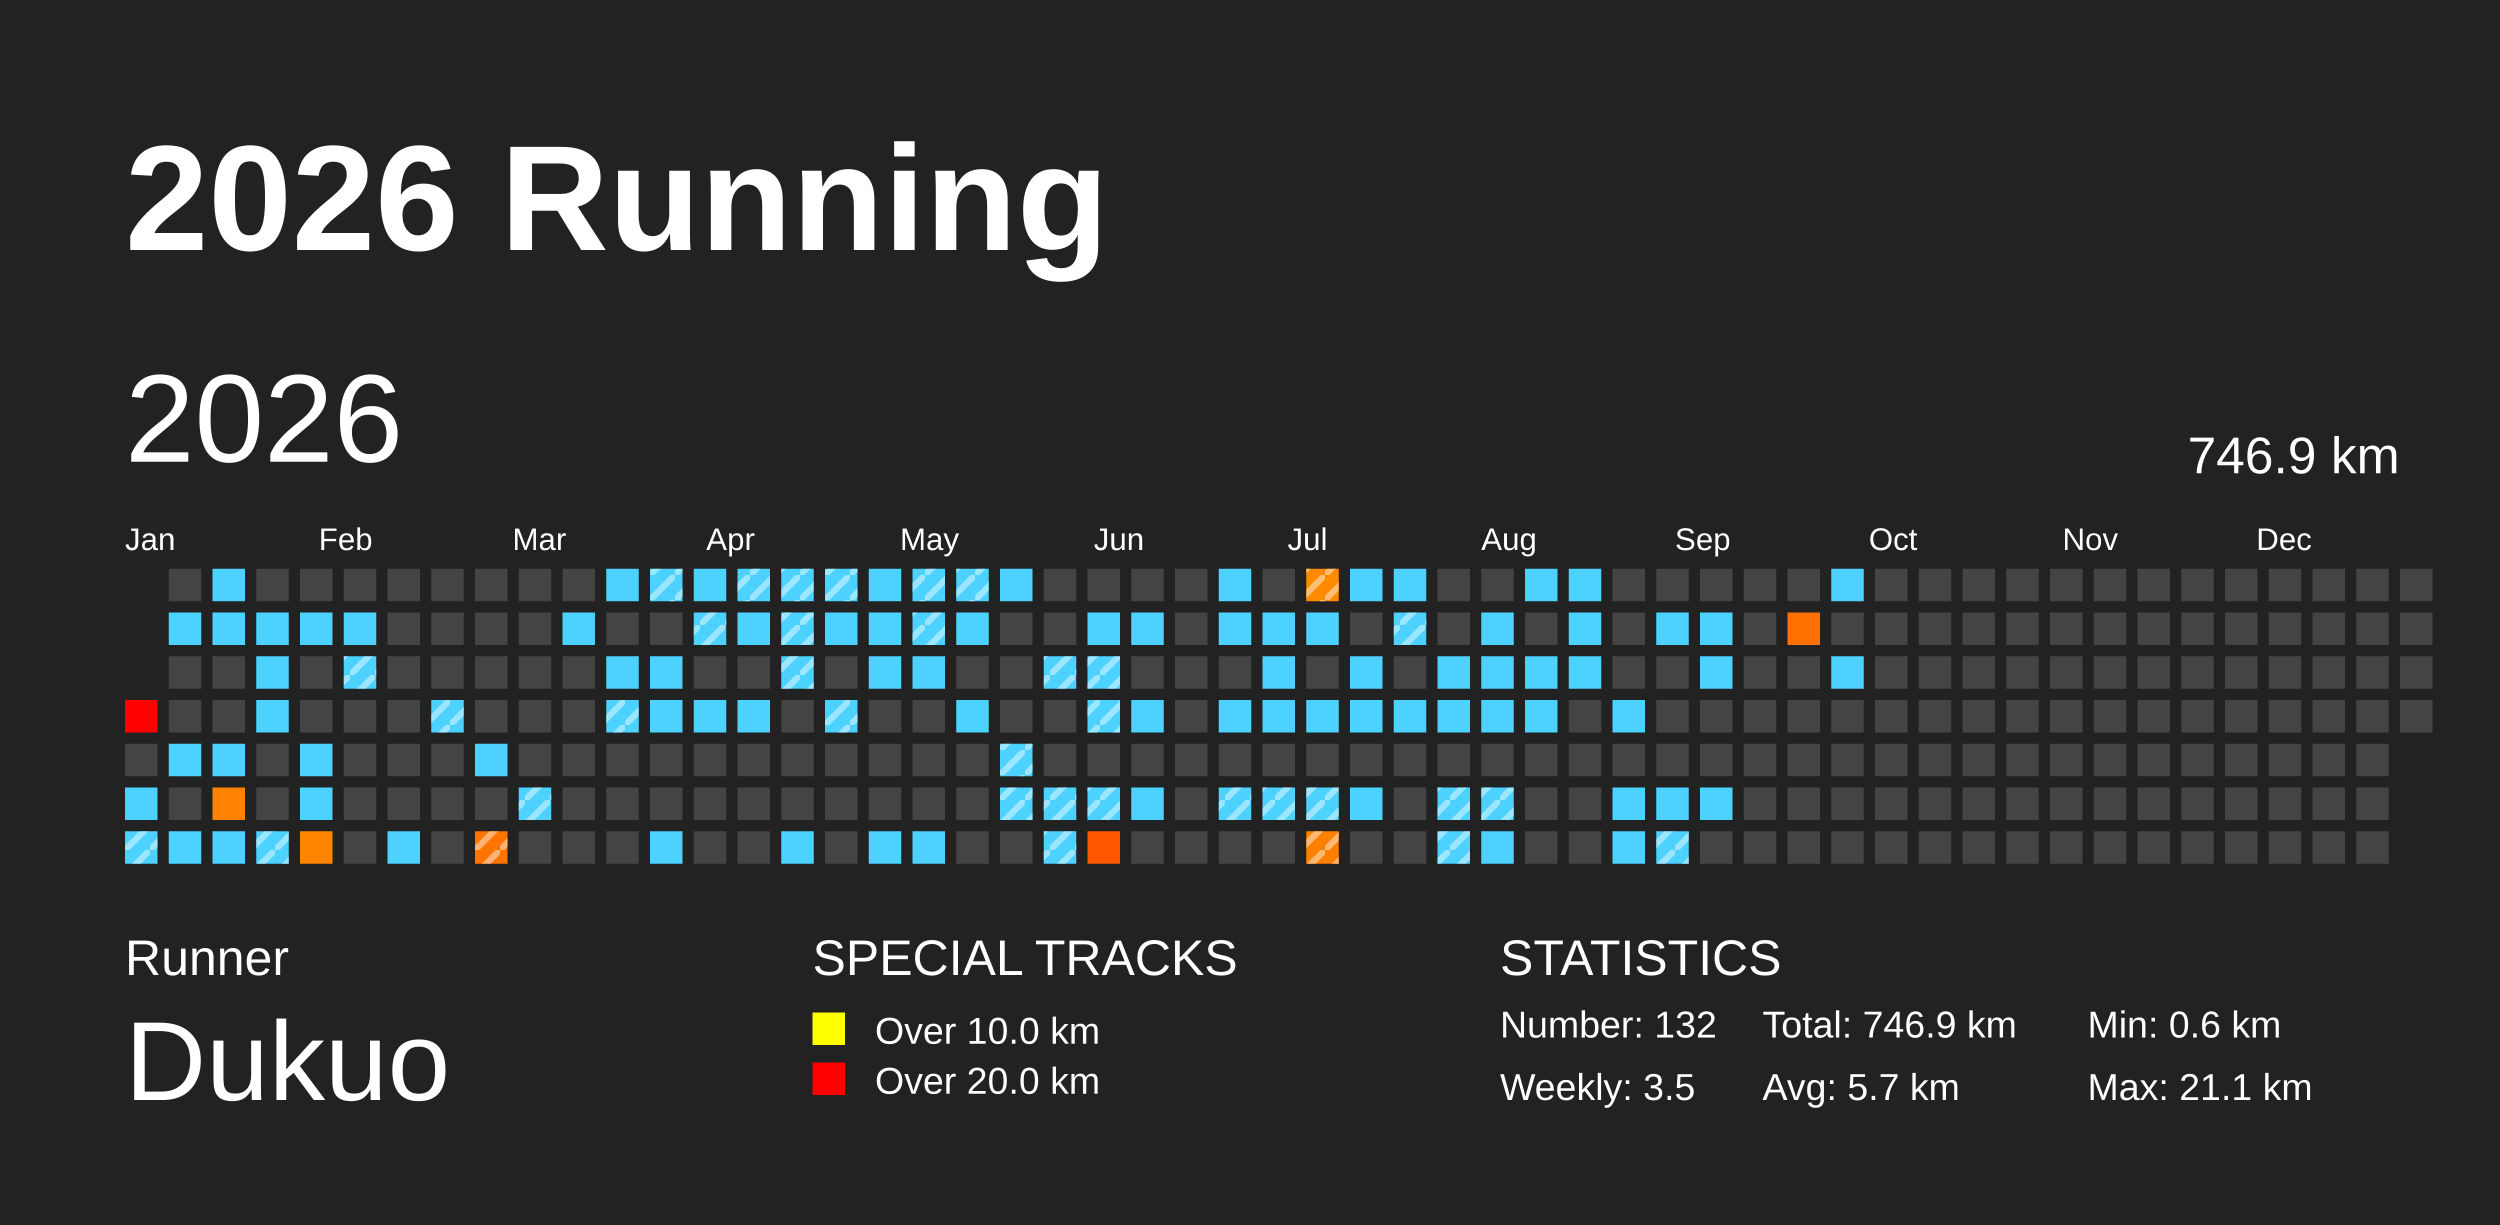
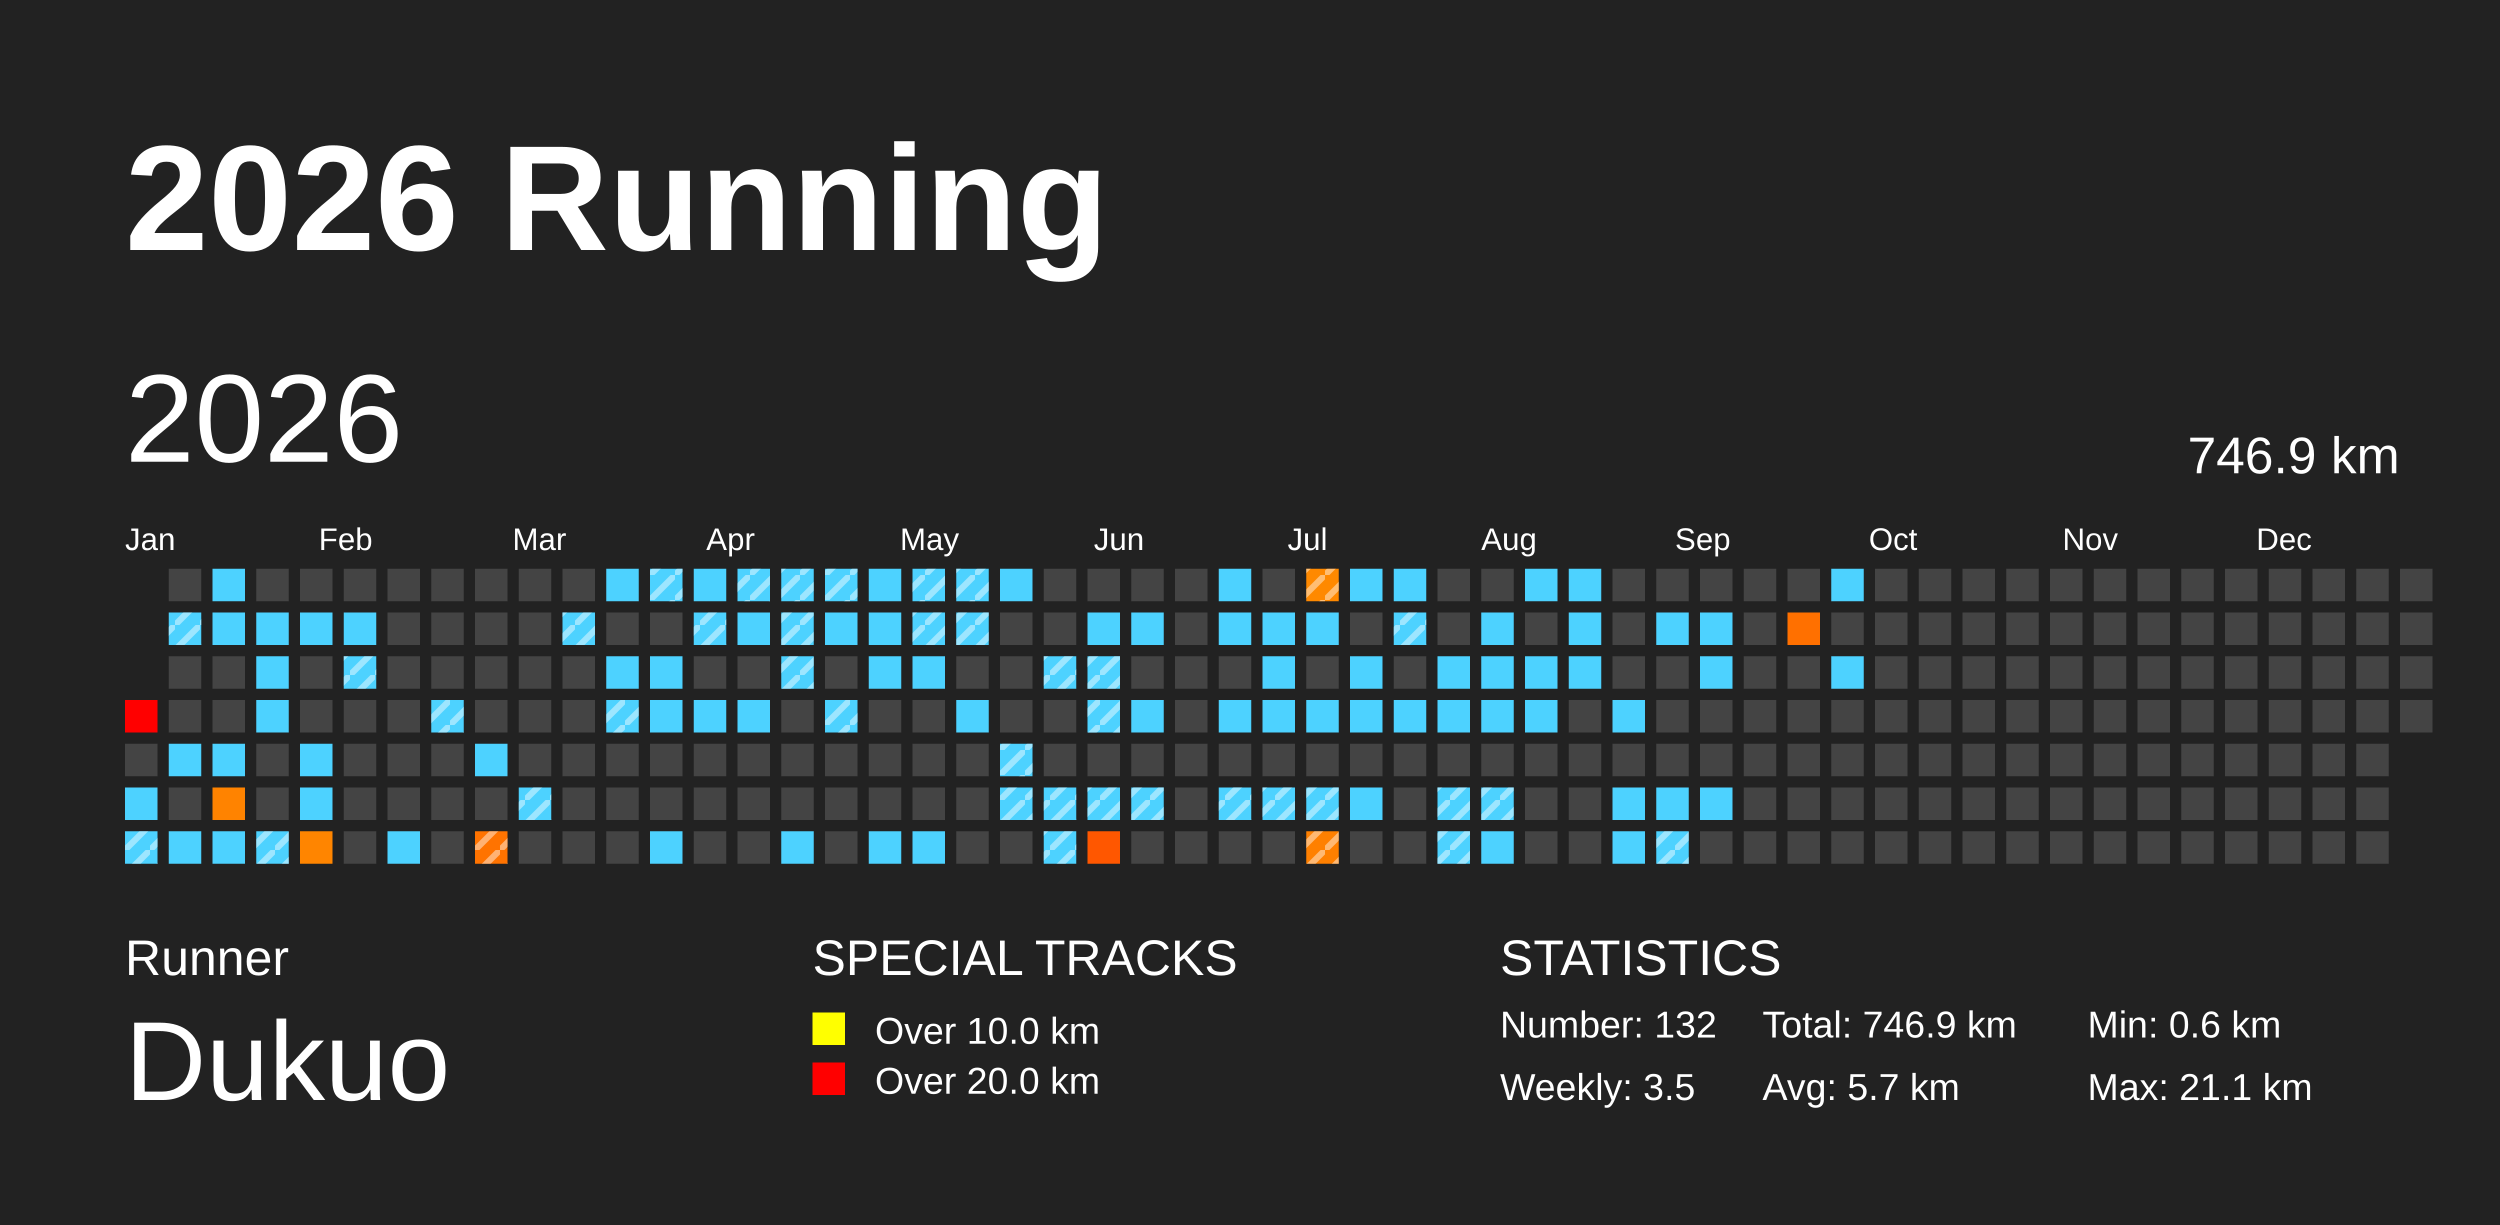
<svg xmlns="http://www.w3.org/2000/svg" baseProfile="full" height="98mm" version="1.1" viewBox="0,0,200,98" width="200mm">
  <defs>
    <pattern height="2" id="indoor-stripe" patternUnits="userSpaceOnUse" width="2">
      <line stroke="white" stroke-opacity="0.45" stroke-width="0.5" x1="0" x2="2" y1="2" y2="0" />
    </pattern>
  </defs>
  <rect fill="#222222" height="98" width="200" x="0" y="0" />
  <text fill="#FFFFFF" style="font-size:12px; font-family:Arial; font-weight:bold;" x="10" y="20">2026 Running</text>
  <text fill="#FFFFFF" style="font-size:4px; font-family:Arial" x="10" y="78">Runner</text>
  <text fill="#FFFFFF" style="font-size:9px; font-family:Arial" x="10" y="88">Dukuo</text>
  <text fill="#FFFFFF" style="font-size:4px; font-family:Arial" x="65" y="78">SPECIAL TRACKS</text>
  <rect fill="yellow" height="2.6" width="2.6" x="65" y="81" />
  <text fill="#FFFFFF" style="font-size:3px; font-family:Arial" x="70" y="83.5">Over 10.0 km</text>
  <rect fill="red" height="2.6" width="2.6" x="65" y="85" />
  <text fill="#FFFFFF" style="font-size:3px; font-family:Arial" x="70" y="87.5">Over 20.0 km</text>
  <text fill="#FFFFFF" style="font-size:4px; font-family:Arial" x="120" y="78">STATISTICS</text>
  <text fill="#FFFFFF" style="font-size:3px; font-family:Arial" x="120" y="83">Number: 132</text>
  <text fill="#FFFFFF" style="font-size:3px; font-family:Arial" x="120" y="88">Weekly: 3.5</text>
  <text fill="#FFFFFF" style="font-size:3px; font-family:Arial" x="141" y="83">Total: 746.9 km</text>
  <text fill="#FFFFFF" style="font-size:3px; font-family:Arial" x="141" y="88">Avg: 5.7 km</text>
  <text fill="#FFFFFF" style="font-size:3px; font-family:Arial" x="167" y="83">Min: 0.6 km</text>
  <text fill="#FFFFFF" style="font-size:3px; font-family:Arial" x="167" y="88">Max: 21.1 km</text>
  <text dominant-baseline="hanging" fill="#FFFFFF" style="font-size:10.0px; font-family:Arial;" x="10" y="30">2026</text>
  <text dominant-baseline="hanging" fill="#FFFFFF" style="font-size:4.125px; font-family:Arial;" x="175" y="35">746.9 km</text>
  <text fill="#FFFFFF" style="font-size:2.5px; font-family:Arial" x="10.0" y="44">Jan</text>
  <text fill="#FFFFFF" style="font-size:2.5px; font-family:Arial" x="25.5" y="44">Feb</text>
  <text fill="#FFFFFF" style="font-size:2.5px; font-family:Arial" x="41.0" y="44">Mar</text>
  <text fill="#FFFFFF" style="font-size:2.5px; font-family:Arial" x="56.5" y="44">Apr</text>
  <text fill="#FFFFFF" style="font-size:2.5px; font-family:Arial" x="72.0" y="44">May</text>
  <text fill="#FFFFFF" style="font-size:2.5px; font-family:Arial" x="87.5" y="44">Jun</text>
  <text fill="#FFFFFF" style="font-size:2.5px; font-family:Arial" x="103.0" y="44">Jul</text>
  <text fill="#FFFFFF" style="font-size:2.5px; font-family:Arial" x="118.5" y="44">Aug</text>
  <text fill="#FFFFFF" style="font-size:2.5px; font-family:Arial" x="134.0" y="44">Sep</text>
  <text fill="#FFFFFF" style="font-size:2.5px; font-family:Arial" x="149.5" y="44">Oct</text>
  <text fill="#FFFFFF" style="font-size:2.5px; font-family:Arial" x="165.0" y="44">Nov</text>
  <text fill="#FFFFFF" style="font-size:2.5px; font-family:Arial" x="180.5" y="44">Dec</text>
  <rect fill="red" height="2.6" width="2.6" x="10.0" y="56.0" />
  <rect fill="#444444" height="2.6" width="2.6" x="10.0" y="59.5" />
  <rect fill="#4dd2ff" height="2.6" width="2.6" x="10.0" y="63.0" />
  <rect fill="#4dd2ff" height="2.6" width="2.6" x="10.0" y="66.5" />
  <rect fill="url(#indoor-stripe)" height="2.6" style="pointer-events: none;" width="2.6" x="10.0" y="66.5" />
  <rect fill="#444444" height="2.6" width="2.6" x="13.5" y="45.5" />
  <rect fill="#4dd2ff" height="2.6" width="2.6" x="13.5" y="49.0" />
+   <rect fill="url(#indoor-stripe)" height="2.6" style="pointer-events: none;" width="2.6" x="13.5" y="49.0" />
  <rect fill="#444444" height="2.6" width="2.6" x="13.5" y="52.5" />
  <rect fill="#444444" height="2.6" width="2.6" x="13.5" y="56.0" />
  <rect fill="#4dd2ff" height="2.6" width="2.6" x="13.5" y="59.5" />
  <rect fill="#444444" height="2.6" width="2.6" x="13.5" y="63.0" />
  <rect fill="#4dd2ff" height="2.6" width="2.6" x="13.5" y="66.5" />
  <rect fill="#4dd2ff" height="2.6" width="2.6" x="17.0" y="45.5" />
  <rect fill="#4dd2ff" height="2.6" width="2.6" x="17.0" y="49.0" />
  <rect fill="#444444" height="2.6" width="2.6" x="17.0" y="52.5" />
  <rect fill="#444444" height="2.6" width="2.6" x="17.0" y="56.0" />
  <rect fill="#4dd2ff" height="2.6" width="2.6" x="17.0" y="59.5" />
  <rect fill="#ff8300" height="2.6" width="2.6" x="17.0" y="63.0" />
  <rect fill="#4dd2ff" height="2.6" width="2.6" x="17.0" y="66.5" />
  <rect fill="#444444" height="2.6" width="2.6" x="20.5" y="45.5" />
  <rect fill="#4dd2ff" height="2.6" width="2.6" x="20.5" y="49.0" />
  <rect fill="#4dd2ff" height="2.6" width="2.6" x="20.5" y="52.5" />
  <rect fill="#4dd2ff" height="2.6" width="2.6" x="20.5" y="56.0" />
  <rect fill="#444444" height="2.6" width="2.6" x="20.5" y="59.5" />
  <rect fill="#444444" height="2.6" width="2.6" x="20.5" y="63.0" />
  <rect fill="#4dd2ff" height="2.6" width="2.6" x="20.5" y="66.5" />
  <rect fill="url(#indoor-stripe)" height="2.6" style="pointer-events: none;" width="2.6" x="20.5" y="66.5" />
  <rect fill="#444444" height="2.6" width="2.6" x="24.0" y="45.5" />
  <rect fill="#4dd2ff" height="2.6" width="2.6" x="24.0" y="49.0" />
  <rect fill="#444444" height="2.6" width="2.6" x="24.0" y="52.5" />
  <rect fill="#444444" height="2.6" width="2.6" x="24.0" y="56.0" />
  <rect fill="#4dd2ff" height="2.6" width="2.6" x="24.0" y="59.5" />
  <rect fill="#4dd2ff" height="2.6" width="2.6" x="24.0" y="63.0" />
  <rect fill="#ff8500" height="2.6" width="2.6" x="24.0" y="66.5" />
  <rect fill="#444444" height="2.6" width="2.6" x="27.5" y="45.5" />
  <rect fill="#4dd2ff" height="2.6" width="2.6" x="27.5" y="49.0" />
  <rect fill="#4dd2ff" height="2.6" width="2.6" x="27.5" y="52.5" />
  <rect fill="url(#indoor-stripe)" height="2.6" style="pointer-events: none;" width="2.6" x="27.5" y="52.5" />
  <rect fill="#444444" height="2.6" width="2.6" x="27.5" y="56.0" />
  <rect fill="#444444" height="2.6" width="2.6" x="27.5" y="59.5" />
  <rect fill="#444444" height="2.6" width="2.6" x="27.5" y="63.0" />
  <rect fill="#444444" height="2.6" width="2.6" x="27.5" y="66.5" />
  <rect fill="#444444" height="2.6" width="2.6" x="31.0" y="45.5" />
  <rect fill="#444444" height="2.6" width="2.6" x="31.0" y="49.0" />
  <rect fill="#444444" height="2.6" width="2.6" x="31.0" y="52.5" />
  <rect fill="#444444" height="2.6" width="2.6" x="31.0" y="56.0" />
  <rect fill="#444444" height="2.6" width="2.6" x="31.0" y="59.5" />
  <rect fill="#444444" height="2.6" width="2.6" x="31.0" y="63.0" />
  <rect fill="#4dd2ff" height="2.6" width="2.6" x="31.0" y="66.5" />
  <rect fill="#444444" height="2.6" width="2.6" x="34.5" y="45.5" />
  <rect fill="#444444" height="2.6" width="2.6" x="34.5" y="49.0" />
  <rect fill="#444444" height="2.6" width="2.6" x="34.5" y="52.5" />
  <rect fill="#4dd2ff" height="2.6" width="2.6" x="34.5" y="56.0" />
  <rect fill="url(#indoor-stripe)" height="2.6" style="pointer-events: none;" width="2.6" x="34.5" y="56.0" />
  <rect fill="#444444" height="2.6" width="2.6" x="34.5" y="59.5" />
  <rect fill="#444444" height="2.6" width="2.6" x="34.5" y="63.0" />
  <rect fill="#444444" height="2.6" width="2.6" x="34.5" y="66.5" />
  <rect fill="#444444" height="2.6" width="2.6" x="38.0" y="45.5" />
  <rect fill="#444444" height="2.6" width="2.6" x="38.0" y="49.0" />
  <rect fill="#444444" height="2.6" width="2.6" x="38.0" y="52.5" />
  <rect fill="#444444" height="2.6" width="2.6" x="38.0" y="56.0" />
  <rect fill="#4dd2ff" height="2.6" width="2.6" x="38.0" y="59.5" />
  <rect fill="#444444" height="2.6" width="2.6" x="38.0" y="63.0" />
  <rect fill="#ff7300" height="2.6" width="2.6" x="38.0" y="66.5" />
  <rect fill="url(#indoor-stripe)" height="2.6" style="pointer-events: none;" width="2.6" x="38.0" y="66.5" />
  <rect fill="#444444" height="2.6" width="2.6" x="41.5" y="45.5" />
  <rect fill="#444444" height="2.6" width="2.6" x="41.5" y="49.0" />
  <rect fill="#444444" height="2.6" width="2.6" x="41.5" y="52.5" />
  <rect fill="#444444" height="2.6" width="2.6" x="41.5" y="56.0" />
  <rect fill="#444444" height="2.6" width="2.6" x="41.5" y="59.5" />
  <rect fill="#4dd2ff" height="2.6" width="2.6" x="41.5" y="63.0" />
  <rect fill="url(#indoor-stripe)" height="2.6" style="pointer-events: none;" width="2.6" x="41.5" y="63.0" />
  <rect fill="#444444" height="2.6" width="2.6" x="41.5" y="66.5" />
  <rect fill="#444444" height="2.6" width="2.6" x="45.0" y="45.5" />
  <rect fill="#4dd2ff" height="2.6" width="2.6" x="45.0" y="49.0" />
+   <rect fill="url(#indoor-stripe)" height="2.6" style="pointer-events: none;" width="2.6" x="45.0" y="49.0" />
  <rect fill="#444444" height="2.6" width="2.6" x="45.0" y="52.5" />
  <rect fill="#444444" height="2.6" width="2.6" x="45.0" y="56.0" />
  <rect fill="#444444" height="2.6" width="2.6" x="45.0" y="59.5" />
  <rect fill="#444444" height="2.6" width="2.6" x="45.0" y="63.0" />
  <rect fill="#444444" height="2.6" width="2.6" x="45.0" y="66.5" />
  <rect fill="#4dd2ff" height="2.6" width="2.6" x="48.5" y="45.5" />
  <rect fill="#444444" height="2.6" width="2.6" x="48.5" y="49.0" />
  <rect fill="#4dd2ff" height="2.6" width="2.6" x="48.5" y="52.5" />
  <rect fill="#4dd2ff" height="2.6" width="2.6" x="48.5" y="56.0" />
  <rect fill="url(#indoor-stripe)" height="2.6" style="pointer-events: none;" width="2.6" x="48.5" y="56.0" />
  <rect fill="#444444" height="2.6" width="2.6" x="48.5" y="59.5" />
  <rect fill="#444444" height="2.6" width="2.6" x="48.5" y="63.0" />
  <rect fill="#444444" height="2.6" width="2.6" x="48.5" y="66.5" />
  <rect fill="#4dd2ff" height="2.6" width="2.6" x="52.0" y="45.5" />
  <rect fill="url(#indoor-stripe)" height="2.6" style="pointer-events: none;" width="2.6" x="52.0" y="45.5" />
  <rect fill="#444444" height="2.6" width="2.6" x="52.0" y="49.0" />
  <rect fill="#4dd2ff" height="2.6" width="2.6" x="52.0" y="52.5" />
  <rect fill="#4dd2ff" height="2.6" width="2.6" x="52.0" y="56.0" />
  <rect fill="#444444" height="2.6" width="2.6" x="52.0" y="59.5" />
  <rect fill="#444444" height="2.6" width="2.6" x="52.0" y="63.0" />
  <rect fill="#4dd2ff" height="2.6" width="2.6" x="52.0" y="66.5" />
  <rect fill="#4dd2ff" height="2.6" width="2.6" x="55.5" y="45.5" />
  <rect fill="#4dd2ff" height="2.6" width="2.6" x="55.5" y="49.0" />
  <rect fill="url(#indoor-stripe)" height="2.6" style="pointer-events: none;" width="2.6" x="55.5" y="49.0" />
  <rect fill="#444444" height="2.6" width="2.6" x="55.5" y="52.5" />
  <rect fill="#4dd2ff" height="2.6" width="2.6" x="55.5" y="56.0" />
  <rect fill="#444444" height="2.6" width="2.6" x="55.5" y="59.5" />
  <rect fill="#444444" height="2.6" width="2.6" x="55.5" y="63.0" />
  <rect fill="#444444" height="2.6" width="2.6" x="55.5" y="66.5" />
  <rect fill="#4dd2ff" height="2.6" width="2.6" x="59.0" y="45.5" />
  <rect fill="url(#indoor-stripe)" height="2.6" style="pointer-events: none;" width="2.6" x="59.0" y="45.5" />
  <rect fill="#4dd2ff" height="2.6" width="2.6" x="59.0" y="49.0" />
  <rect fill="#444444" height="2.6" width="2.6" x="59.0" y="52.5" />
  <rect fill="#4dd2ff" height="2.6" width="2.6" x="59.0" y="56.0" />
  <rect fill="#444444" height="2.6" width="2.6" x="59.0" y="59.5" />
  <rect fill="#444444" height="2.6" width="2.6" x="59.0" y="63.0" />
  <rect fill="#444444" height="2.6" width="2.6" x="59.0" y="66.5" />
  <rect fill="#4dd2ff" height="2.6" width="2.6" x="62.5" y="45.5" />
  <rect fill="url(#indoor-stripe)" height="2.6" style="pointer-events: none;" width="2.6" x="62.5" y="45.5" />
  <rect fill="#4dd2ff" height="2.6" width="2.6" x="62.5" y="49.0" />
  <rect fill="url(#indoor-stripe)" height="2.6" style="pointer-events: none;" width="2.6" x="62.5" y="49.0" />
  <rect fill="#4dd2ff" height="2.6" width="2.6" x="62.5" y="52.5" />
  <rect fill="url(#indoor-stripe)" height="2.6" style="pointer-events: none;" width="2.6" x="62.5" y="52.5" />
  <rect fill="#444444" height="2.6" width="2.6" x="62.5" y="56.0" />
  <rect fill="#444444" height="2.6" width="2.6" x="62.5" y="59.5" />
  <rect fill="#444444" height="2.6" width="2.6" x="62.5" y="63.0" />
  <rect fill="#4dd2ff" height="2.6" width="2.6" x="62.5" y="66.5" />
  <rect fill="#4dd2ff" height="2.6" width="2.6" x="66.0" y="45.5" />
  <rect fill="url(#indoor-stripe)" height="2.6" style="pointer-events: none;" width="2.6" x="66.0" y="45.5" />
  <rect fill="#4dd2ff" height="2.6" width="2.6" x="66.0" y="49.0" />
  <rect fill="#444444" height="2.6" width="2.6" x="66.0" y="52.5" />
  <rect fill="#4dd2ff" height="2.6" width="2.6" x="66.0" y="56.0" />
  <rect fill="url(#indoor-stripe)" height="2.6" style="pointer-events: none;" width="2.6" x="66.0" y="56.0" />
  <rect fill="#444444" height="2.6" width="2.6" x="66.0" y="59.5" />
  <rect fill="#444444" height="2.6" width="2.6" x="66.0" y="63.0" />
  <rect fill="#444444" height="2.6" width="2.6" x="66.0" y="66.5" />
  <rect fill="#4dd2ff" height="2.6" width="2.6" x="69.5" y="45.5" />
  <rect fill="#4dd2ff" height="2.6" width="2.6" x="69.5" y="49.0" />
  <rect fill="#4dd2ff" height="2.6" width="2.6" x="69.5" y="52.5" />
  <rect fill="#444444" height="2.6" width="2.6" x="69.5" y="56.0" />
  <rect fill="#444444" height="2.6" width="2.6" x="69.5" y="59.5" />
  <rect fill="#444444" height="2.6" width="2.6" x="69.5" y="63.0" />
  <rect fill="#4dd2ff" height="2.6" width="2.6" x="69.5" y="66.5" />
  <rect fill="#4dd2ff" height="2.6" width="2.6" x="73.0" y="45.5" />
  <rect fill="url(#indoor-stripe)" height="2.6" style="pointer-events: none;" width="2.6" x="73.0" y="45.5" />
  <rect fill="#4dd2ff" height="2.6" width="2.6" x="73.0" y="49.0" />
  <rect fill="url(#indoor-stripe)" height="2.6" style="pointer-events: none;" width="2.6" x="73.0" y="49.0" />
  <rect fill="#4dd2ff" height="2.6" width="2.6" x="73.0" y="52.5" />
  <rect fill="#444444" height="2.6" width="2.6" x="73.0" y="56.0" />
  <rect fill="#444444" height="2.6" width="2.6" x="73.0" y="59.5" />
  <rect fill="#444444" height="2.6" width="2.6" x="73.0" y="63.0" />
  <rect fill="#4dd2ff" height="2.6" width="2.6" x="73.0" y="66.5" />
  <rect fill="#4dd2ff" height="2.6" width="2.6" x="76.5" y="45.5" />
  <rect fill="url(#indoor-stripe)" height="2.6" style="pointer-events: none;" width="2.6" x="76.5" y="45.5" />
  <rect fill="#4dd2ff" height="2.6" width="2.6" x="76.5" y="49.0" />
+   <rect fill="url(#indoor-stripe)" height="2.6" style="pointer-events: none;" width="2.6" x="76.5" y="49.0" />
  <rect fill="#444444" height="2.6" width="2.6" x="76.5" y="52.5" />
  <rect fill="#4dd2ff" height="2.6" width="2.6" x="76.5" y="56.0" />
  <rect fill="#444444" height="2.6" width="2.6" x="76.5" y="59.5" />
  <rect fill="#444444" height="2.6" width="2.6" x="76.5" y="63.0" />
  <rect fill="#444444" height="2.6" width="2.6" x="76.5" y="66.5" />
  <rect fill="#4dd2ff" height="2.6" width="2.6" x="80.0" y="45.5" />
  <rect fill="#444444" height="2.6" width="2.6" x="80.0" y="49.0" />
  <rect fill="#444444" height="2.6" width="2.6" x="80.0" y="52.5" />
  <rect fill="#444444" height="2.6" width="2.6" x="80.0" y="56.0" />
  <rect fill="#4dd2ff" height="2.6" width="2.6" x="80.0" y="59.5" />
  <rect fill="url(#indoor-stripe)" height="2.6" style="pointer-events: none;" width="2.6" x="80.0" y="59.5" />
  <rect fill="#4dd2ff" height="2.6" width="2.6" x="80.0" y="63.0" />
  <rect fill="url(#indoor-stripe)" height="2.6" style="pointer-events: none;" width="2.6" x="80.0" y="63.0" />
  <rect fill="#444444" height="2.6" width="2.6" x="80.0" y="66.5" />
  <rect fill="#444444" height="2.6" width="2.6" x="83.5" y="45.5" />
  <rect fill="#444444" height="2.6" width="2.6" x="83.5" y="49.0" />
  <rect fill="#4dd2ff" height="2.6" width="2.6" x="83.5" y="52.5" />
  <rect fill="url(#indoor-stripe)" height="2.6" style="pointer-events: none;" width="2.6" x="83.5" y="52.5" />
  <rect fill="#444444" height="2.6" width="2.6" x="83.5" y="56.0" />
  <rect fill="#444444" height="2.6" width="2.6" x="83.5" y="59.5" />
  <rect fill="#4dd2ff" height="2.6" width="2.6" x="83.5" y="63.0" />
  <rect fill="url(#indoor-stripe)" height="2.6" style="pointer-events: none;" width="2.6" x="83.5" y="63.0" />
  <rect fill="#4dd2ff" height="2.6" width="2.6" x="83.5" y="66.5" />
  <rect fill="url(#indoor-stripe)" height="2.6" style="pointer-events: none;" width="2.6" x="83.5" y="66.5" />
  <rect fill="#444444" height="2.6" width="2.6" x="87.0" y="45.5" />
  <rect fill="#4dd2ff" height="2.6" width="2.6" x="87.0" y="49.0" />
  <rect fill="#4dd2ff" height="2.6" width="2.6" x="87.0" y="52.5" />
  <rect fill="url(#indoor-stripe)" height="2.6" style="pointer-events: none;" width="2.6" x="87.0" y="52.5" />
  <rect fill="#4dd2ff" height="2.6" width="2.6" x="87.0" y="56.0" />
  <rect fill="url(#indoor-stripe)" height="2.6" style="pointer-events: none;" width="2.6" x="87.0" y="56.0" />
  <rect fill="#444444" height="2.6" width="2.6" x="87.0" y="59.5" />
  <rect fill="#4dd2ff" height="2.6" width="2.6" x="87.0" y="63.0" />
  <rect fill="url(#indoor-stripe)" height="2.6" style="pointer-events: none;" width="2.6" x="87.0" y="63.0" />
  <rect fill="#ff5700" height="2.6" width="2.6" x="87.0" y="66.5" />
  <rect fill="#444444" height="2.6" width="2.6" x="90.5" y="45.5" />
  <rect fill="#4dd2ff" height="2.6" width="2.6" x="90.5" y="49.0" />
  <rect fill="#444444" height="2.6" width="2.6" x="90.5" y="52.5" />
  <rect fill="#4dd2ff" height="2.6" width="2.6" x="90.5" y="56.0" />
  <rect fill="#444444" height="2.6" width="2.6" x="90.5" y="59.5" />
  <rect fill="#4dd2ff" height="2.6" width="2.6" x="90.5" y="63.0" />
+   <rect fill="url(#indoor-stripe)" height="2.6" style="pointer-events: none;" width="2.6" x="90.5" y="63.0" />
  <rect fill="#444444" height="2.6" width="2.6" x="90.5" y="66.5" />
  <rect fill="#444444" height="2.6" width="2.6" x="94.0" y="45.5" />
  <rect fill="#444444" height="2.6" width="2.6" x="94.0" y="49.0" />
  <rect fill="#444444" height="2.6" width="2.6" x="94.0" y="52.5" />
  <rect fill="#444444" height="2.6" width="2.6" x="94.0" y="56.0" />
  <rect fill="#444444" height="2.6" width="2.6" x="94.0" y="59.5" />
  <rect fill="#444444" height="2.6" width="2.6" x="94.0" y="63.0" />
  <rect fill="#444444" height="2.6" width="2.6" x="94.0" y="66.5" />
  <rect fill="#4dd2ff" height="2.6" width="2.6" x="97.5" y="45.5" />
  <rect fill="#4dd2ff" height="2.6" width="2.6" x="97.5" y="49.0" />
  <rect fill="#444444" height="2.6" width="2.6" x="97.5" y="52.5" />
  <rect fill="#4dd2ff" height="2.6" width="2.6" x="97.5" y="56.0" />
  <rect fill="#444444" height="2.6" width="2.6" x="97.5" y="59.5" />
  <rect fill="#4dd2ff" height="2.6" width="2.6" x="97.5" y="63.0" />
  <rect fill="url(#indoor-stripe)" height="2.6" style="pointer-events: none;" width="2.6" x="97.5" y="63.0" />
  <rect fill="#444444" height="2.6" width="2.6" x="97.5" y="66.5" />
  <rect fill="#444444" height="2.6" width="2.6" x="101.0" y="45.5" />
  <rect fill="#4dd2ff" height="2.6" width="2.6" x="101.0" y="49.0" />
  <rect fill="#4dd2ff" height="2.6" width="2.6" x="101.0" y="52.5" />
  <rect fill="#4dd2ff" height="2.6" width="2.6" x="101.0" y="56.0" />
  <rect fill="#444444" height="2.6" width="2.6" x="101.0" y="59.5" />
  <rect fill="#4dd2ff" height="2.6" width="2.6" x="101.0" y="63.0" />
  <rect fill="url(#indoor-stripe)" height="2.6" style="pointer-events: none;" width="2.6" x="101.0" y="63.0" />
  <rect fill="#444444" height="2.6" width="2.6" x="101.0" y="66.5" />
  <rect fill="#ff8900" height="2.6" width="2.6" x="104.5" y="45.5" />
  <rect fill="url(#indoor-stripe)" height="2.6" style="pointer-events: none;" width="2.6" x="104.5" y="45.5" />
  <rect fill="#4dd2ff" height="2.6" width="2.6" x="104.5" y="49.0" />
  <rect fill="#444444" height="2.6" width="2.6" x="104.5" y="52.5" />
  <rect fill="#4dd2ff" height="2.6" width="2.6" x="104.5" y="56.0" />
  <rect fill="#444444" height="2.6" width="2.6" x="104.5" y="59.5" />
  <rect fill="#4dd2ff" height="2.6" width="2.6" x="104.5" y="63.0" />
  <rect fill="url(#indoor-stripe)" height="2.6" style="pointer-events: none;" width="2.6" x="104.5" y="63.0" />
  <rect fill="#ff8000" height="2.6" width="2.6" x="104.5" y="66.5" />
  <rect fill="url(#indoor-stripe)" height="2.6" style="pointer-events: none;" width="2.6" x="104.5" y="66.5" />
  <rect fill="#4dd2ff" height="2.6" width="2.6" x="108.0" y="45.5" />
  <rect fill="#444444" height="2.6" width="2.6" x="108.0" y="49.0" />
  <rect fill="#4dd2ff" height="2.6" width="2.6" x="108.0" y="52.5" />
  <rect fill="#4dd2ff" height="2.6" width="2.6" x="108.0" y="56.0" />
  <rect fill="#444444" height="2.6" width="2.6" x="108.0" y="59.5" />
  <rect fill="#4dd2ff" height="2.6" width="2.6" x="108.0" y="63.0" />
  <rect fill="#444444" height="2.6" width="2.6" x="108.0" y="66.5" />
  <rect fill="#4dd2ff" height="2.6" width="2.6" x="111.5" y="45.5" />
  <rect fill="#4dd2ff" height="2.6" width="2.6" x="111.5" y="49.0" />
  <rect fill="url(#indoor-stripe)" height="2.6" style="pointer-events: none;" width="2.6" x="111.5" y="49.0" />
  <rect fill="#444444" height="2.6" width="2.6" x="111.5" y="52.5" />
  <rect fill="#4dd2ff" height="2.6" width="2.6" x="111.5" y="56.0" />
  <rect fill="#444444" height="2.6" width="2.6" x="111.5" y="59.5" />
  <rect fill="#444444" height="2.6" width="2.6" x="111.5" y="63.0" />
  <rect fill="#444444" height="2.6" width="2.6" x="111.5" y="66.5" />
  <rect fill="#444444" height="2.6" width="2.6" x="115.0" y="45.5" />
  <rect fill="#444444" height="2.6" width="2.6" x="115.0" y="49.0" />
  <rect fill="#4dd2ff" height="2.6" width="2.6" x="115.0" y="52.5" />
  <rect fill="#4dd2ff" height="2.6" width="2.6" x="115.0" y="56.0" />
  <rect fill="#444444" height="2.6" width="2.6" x="115.0" y="59.5" />
  <rect fill="#4dd2ff" height="2.6" width="2.6" x="115.0" y="63.0" />
  <rect fill="url(#indoor-stripe)" height="2.6" style="pointer-events: none;" width="2.6" x="115.0" y="63.0" />
  <rect fill="#4dd2ff" height="2.6" width="2.6" x="115.0" y="66.5" />
  <rect fill="url(#indoor-stripe)" height="2.6" style="pointer-events: none;" width="2.6" x="115.0" y="66.5" />
  <rect fill="#444444" height="2.6" width="2.6" x="118.5" y="45.5" />
  <rect fill="#4dd2ff" height="2.6" width="2.6" x="118.5" y="49.0" />
  <rect fill="#4dd2ff" height="2.6" width="2.6" x="118.5" y="52.5" />
  <rect fill="#4dd2ff" height="2.6" width="2.6" x="118.5" y="56.0" />
  <rect fill="#444444" height="2.6" width="2.6" x="118.5" y="59.5" />
  <rect fill="#4dd2ff" height="2.6" width="2.6" x="118.5" y="63.0" />
  <rect fill="url(#indoor-stripe)" height="2.6" style="pointer-events: none;" width="2.6" x="118.5" y="63.0" />
  <rect fill="#4dd2ff" height="2.6" width="2.6" x="118.5" y="66.5" />
  <rect fill="#4dd2ff" height="2.6" width="2.6" x="122.0" y="45.5" />
  <rect fill="#444444" height="2.6" width="2.6" x="122.0" y="49.0" />
  <rect fill="#4dd2ff" height="2.6" width="2.6" x="122.0" y="52.5" />
  <rect fill="#4dd2ff" height="2.6" width="2.6" x="122.0" y="56.0" />
  <rect fill="#444444" height="2.6" width="2.6" x="122.0" y="59.5" />
  <rect fill="#444444" height="2.6" width="2.6" x="122.0" y="63.0" />
  <rect fill="#444444" height="2.6" width="2.6" x="122.0" y="66.5" />
  <rect fill="#4dd2ff" height="2.6" width="2.6" x="125.5" y="45.5" />
  <rect fill="#4dd2ff" height="2.6" width="2.6" x="125.5" y="49.0" />
  <rect fill="#4dd2ff" height="2.6" width="2.6" x="125.5" y="52.5" />
  <rect fill="#444444" height="2.6" width="2.6" x="125.5" y="56.0" />
  <rect fill="#444444" height="2.6" width="2.6" x="125.5" y="59.5" />
  <rect fill="#444444" height="2.6" width="2.6" x="125.5" y="63.0" />
  <rect fill="#444444" height="2.6" width="2.6" x="125.5" y="66.5" />
  <rect fill="#444444" height="2.6" width="2.6" x="129.0" y="45.5" />
  <rect fill="#444444" height="2.6" width="2.6" x="129.0" y="49.0" />
  <rect fill="#444444" height="2.6" width="2.6" x="129.0" y="52.5" />
  <rect fill="#4dd2ff" height="2.6" width="2.6" x="129.0" y="56.0" />
  <rect fill="#444444" height="2.6" width="2.6" x="129.0" y="59.5" />
  <rect fill="#4dd2ff" height="2.6" width="2.6" x="129.0" y="63.0" />
  <rect fill="#4dd2ff" height="2.6" width="2.6" x="129.0" y="66.5" />
  <rect fill="#444444" height="2.6" width="2.6" x="132.5" y="45.5" />
  <rect fill="#4dd2ff" height="2.6" width="2.6" x="132.5" y="49.0" />
  <rect fill="#444444" height="2.6" width="2.6" x="132.5" y="52.5" />
  <rect fill="#444444" height="2.6" width="2.6" x="132.5" y="56.0" />
  <rect fill="#444444" height="2.6" width="2.6" x="132.5" y="59.5" />
  <rect fill="#4dd2ff" height="2.6" width="2.6" x="132.5" y="63.0" />
  <rect fill="#4dd2ff" height="2.6" width="2.6" x="132.5" y="66.5" />
  <rect fill="url(#indoor-stripe)" height="2.6" style="pointer-events: none;" width="2.6" x="132.5" y="66.5" />
  <rect fill="#444444" height="2.6" width="2.6" x="136.0" y="45.5" />
  <rect fill="#4dd2ff" height="2.6" width="2.6" x="136.0" y="49.0" />
  <rect fill="#4dd2ff" height="2.6" width="2.6" x="136.0" y="52.5" />
  <rect fill="#444444" height="2.6" width="2.6" x="136.0" y="56.0" />
  <rect fill="#444444" height="2.6" width="2.6" x="136.0" y="59.5" />
  <rect fill="#4dd2ff" height="2.6" width="2.6" x="136.0" y="63.0" />
  <rect fill="#444444" height="2.6" width="2.6" x="136.0" y="66.5" />
  <rect fill="#444444" height="2.6" width="2.6" x="139.5" y="45.5" />
  <rect fill="#444444" height="2.6" width="2.6" x="139.5" y="49.0" />
  <rect fill="#444444" height="2.6" width="2.6" x="139.5" y="52.5" />
  <rect fill="#444444" height="2.6" width="2.6" x="139.5" y="56.0" />
  <rect fill="#444444" height="2.6" width="2.6" x="139.5" y="59.5" />
  <rect fill="#444444" height="2.6" width="2.6" x="139.5" y="63.0" />
  <rect fill="#444444" height="2.6" width="2.6" x="139.5" y="66.5" />
  <rect fill="#444444" height="2.6" width="2.6" x="143.0" y="45.5" />
  <rect fill="#ff7000" height="2.6" width="2.6" x="143.0" y="49.0" />
  <rect fill="#444444" height="2.6" width="2.6" x="143.0" y="52.5" />
  <rect fill="#444444" height="2.6" width="2.6" x="143.0" y="56.0" />
  <rect fill="#444444" height="2.6" width="2.6" x="143.0" y="59.5" />
  <rect fill="#444444" height="2.6" width="2.6" x="143.0" y="63.0" />
  <rect fill="#444444" height="2.6" width="2.6" x="143.0" y="66.5" />
  <rect fill="#4dd2ff" height="2.6" width="2.6" x="146.5" y="45.5" />
  <rect fill="#444444" height="2.6" width="2.6" x="146.5" y="49.0" />
  <rect fill="#4dd2ff" height="2.6" width="2.6" x="146.5" y="52.5" />
  <rect fill="#444444" height="2.6" width="2.6" x="146.5" y="56.0" />
  <rect fill="#444444" height="2.6" width="2.6" x="146.5" y="59.5" />
  <rect fill="#444444" height="2.6" width="2.6" x="146.5" y="63.0" />
  <rect fill="#444444" height="2.6" width="2.6" x="146.5" y="66.5" />
  <rect fill="#444444" height="2.6" width="2.6" x="150.0" y="45.5" />
  <rect fill="#444444" height="2.6" width="2.6" x="150.0" y="49.0" />
  <rect fill="#444444" height="2.6" width="2.6" x="150.0" y="52.5" />
  <rect fill="#444444" height="2.6" width="2.6" x="150.0" y="56.0" />
  <rect fill="#444444" height="2.6" width="2.6" x="150.0" y="59.5" />
  <rect fill="#444444" height="2.6" width="2.6" x="150.0" y="63.0" />
  <rect fill="#444444" height="2.6" width="2.6" x="150.0" y="66.5" />
  <rect fill="#444444" height="2.6" width="2.6" x="153.5" y="45.5" />
  <rect fill="#444444" height="2.6" width="2.6" x="153.5" y="49.0" />
  <rect fill="#444444" height="2.6" width="2.6" x="153.5" y="52.5" />
  <rect fill="#444444" height="2.6" width="2.6" x="153.5" y="56.0" />
  <rect fill="#444444" height="2.6" width="2.6" x="153.5" y="59.5" />
  <rect fill="#444444" height="2.6" width="2.6" x="153.5" y="63.0" />
  <rect fill="#444444" height="2.6" width="2.6" x="153.5" y="66.5" />
  <rect fill="#444444" height="2.6" width="2.6" x="157.0" y="45.5" />
  <rect fill="#444444" height="2.6" width="2.6" x="157.0" y="49.0" />
  <rect fill="#444444" height="2.6" width="2.6" x="157.0" y="52.5" />
  <rect fill="#444444" height="2.6" width="2.6" x="157.0" y="56.0" />
  <rect fill="#444444" height="2.6" width="2.6" x="157.0" y="59.5" />
  <rect fill="#444444" height="2.6" width="2.6" x="157.0" y="63.0" />
  <rect fill="#444444" height="2.6" width="2.6" x="157.0" y="66.5" />
  <rect fill="#444444" height="2.6" width="2.6" x="160.5" y="45.5" />
  <rect fill="#444444" height="2.6" width="2.6" x="160.5" y="49.0" />
  <rect fill="#444444" height="2.6" width="2.6" x="160.5" y="52.5" />
  <rect fill="#444444" height="2.6" width="2.6" x="160.5" y="56.0" />
  <rect fill="#444444" height="2.6" width="2.6" x="160.5" y="59.5" />
  <rect fill="#444444" height="2.6" width="2.6" x="160.5" y="63.0" />
  <rect fill="#444444" height="2.6" width="2.6" x="160.5" y="66.5" />
  <rect fill="#444444" height="2.6" width="2.6" x="164.0" y="45.5" />
  <rect fill="#444444" height="2.6" width="2.6" x="164.0" y="49.0" />
  <rect fill="#444444" height="2.6" width="2.6" x="164.0" y="52.5" />
  <rect fill="#444444" height="2.6" width="2.6" x="164.0" y="56.0" />
  <rect fill="#444444" height="2.6" width="2.6" x="164.0" y="59.5" />
  <rect fill="#444444" height="2.6" width="2.6" x="164.0" y="63.0" />
  <rect fill="#444444" height="2.6" width="2.6" x="164.0" y="66.5" />
  <rect fill="#444444" height="2.6" width="2.6" x="167.5" y="45.5" />
  <rect fill="#444444" height="2.6" width="2.6" x="167.5" y="49.0" />
  <rect fill="#444444" height="2.6" width="2.6" x="167.5" y="52.5" />
  <rect fill="#444444" height="2.6" width="2.6" x="167.5" y="56.0" />
  <rect fill="#444444" height="2.6" width="2.6" x="167.5" y="59.5" />
  <rect fill="#444444" height="2.6" width="2.6" x="167.5" y="63.0" />
  <rect fill="#444444" height="2.6" width="2.6" x="167.5" y="66.5" />
  <rect fill="#444444" height="2.6" width="2.6" x="171.0" y="45.5" />
  <rect fill="#444444" height="2.6" width="2.6" x="171.0" y="49.0" />
  <rect fill="#444444" height="2.6" width="2.6" x="171.0" y="52.5" />
  <rect fill="#444444" height="2.6" width="2.6" x="171.0" y="56.0" />
  <rect fill="#444444" height="2.6" width="2.6" x="171.0" y="59.5" />
  <rect fill="#444444" height="2.6" width="2.6" x="171.0" y="63.0" />
  <rect fill="#444444" height="2.6" width="2.6" x="171.0" y="66.5" />
  <rect fill="#444444" height="2.6" width="2.6" x="174.5" y="45.5" />
  <rect fill="#444444" height="2.6" width="2.6" x="174.5" y="49.0" />
  <rect fill="#444444" height="2.6" width="2.6" x="174.5" y="52.5" />
  <rect fill="#444444" height="2.6" width="2.6" x="174.5" y="56.0" />
  <rect fill="#444444" height="2.6" width="2.6" x="174.5" y="59.5" />
  <rect fill="#444444" height="2.6" width="2.6" x="174.5" y="63.0" />
  <rect fill="#444444" height="2.6" width="2.6" x="174.5" y="66.5" />
  <rect fill="#444444" height="2.6" width="2.6" x="178.0" y="45.5" />
  <rect fill="#444444" height="2.6" width="2.6" x="178.0" y="49.0" />
  <rect fill="#444444" height="2.6" width="2.6" x="178.0" y="52.5" />
  <rect fill="#444444" height="2.6" width="2.6" x="178.0" y="56.0" />
  <rect fill="#444444" height="2.6" width="2.6" x="178.0" y="59.5" />
  <rect fill="#444444" height="2.6" width="2.6" x="178.0" y="63.0" />
  <rect fill="#444444" height="2.6" width="2.6" x="178.0" y="66.5" />
  <rect fill="#444444" height="2.6" width="2.6" x="181.5" y="45.5" />
  <rect fill="#444444" height="2.6" width="2.6" x="181.5" y="49.0" />
  <rect fill="#444444" height="2.6" width="2.6" x="181.5" y="52.5" />
  <rect fill="#444444" height="2.6" width="2.6" x="181.5" y="56.0" />
  <rect fill="#444444" height="2.6" width="2.6" x="181.5" y="59.5" />
  <rect fill="#444444" height="2.6" width="2.6" x="181.5" y="63.0" />
  <rect fill="#444444" height="2.6" width="2.6" x="181.5" y="66.5" />
  <rect fill="#444444" height="2.6" width="2.6" x="185.0" y="45.5" />
  <rect fill="#444444" height="2.6" width="2.6" x="185.0" y="49.0" />
  <rect fill="#444444" height="2.6" width="2.6" x="185.0" y="52.5" />
  <rect fill="#444444" height="2.6" width="2.6" x="185.0" y="56.0" />
  <rect fill="#444444" height="2.6" width="2.6" x="185.0" y="59.5" />
  <rect fill="#444444" height="2.6" width="2.6" x="185.0" y="63.0" />
  <rect fill="#444444" height="2.6" width="2.6" x="185.0" y="66.5" />
  <rect fill="#444444" height="2.6" width="2.6" x="188.5" y="45.5" />
  <rect fill="#444444" height="2.6" width="2.6" x="188.5" y="49.0" />
  <rect fill="#444444" height="2.6" width="2.6" x="188.5" y="52.5" />
  <rect fill="#444444" height="2.6" width="2.6" x="188.5" y="56.0" />
  <rect fill="#444444" height="2.6" width="2.6" x="188.5" y="59.5" />
  <rect fill="#444444" height="2.6" width="2.6" x="188.5" y="63.0" />
  <rect fill="#444444" height="2.6" width="2.6" x="188.5" y="66.5" />
  <rect fill="#444444" height="2.6" width="2.6" x="192.0" y="45.5" />
  <rect fill="#444444" height="2.6" width="2.6" x="192.0" y="49.0" />
  <rect fill="#444444" height="2.6" width="2.6" x="192.0" y="52.5" />
  <rect fill="#444444" height="2.6" width="2.6" x="192.0" y="56.0" />
</svg>
